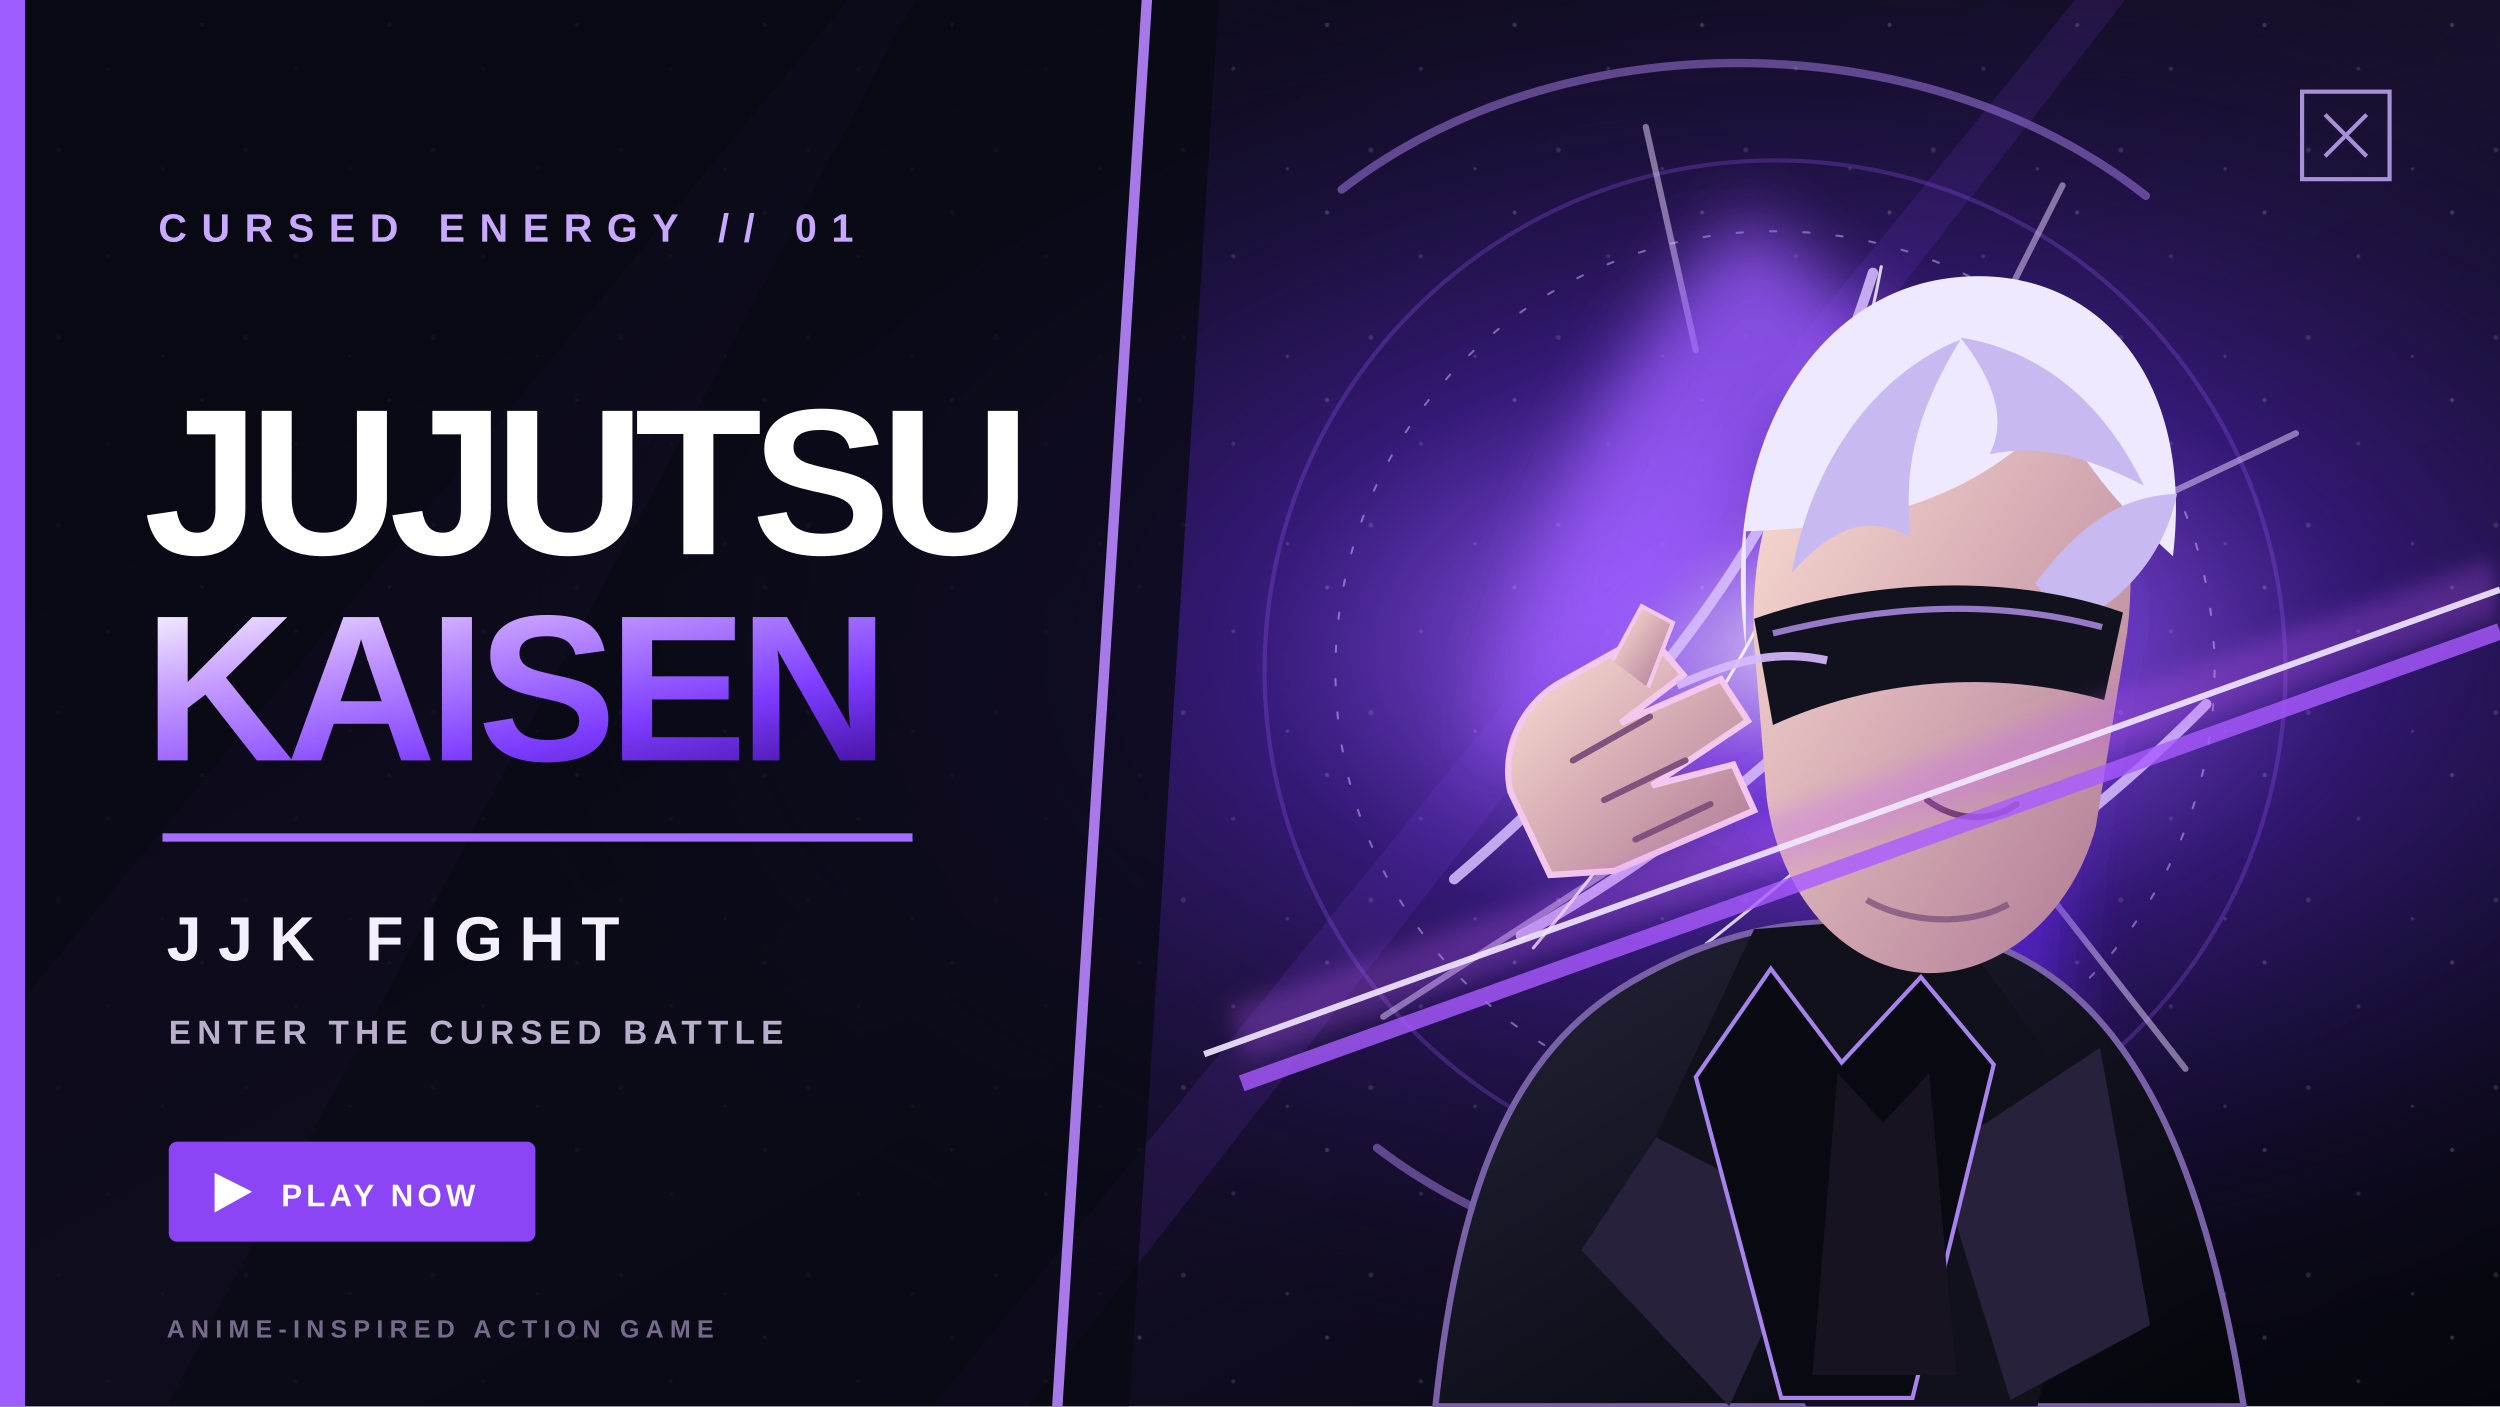
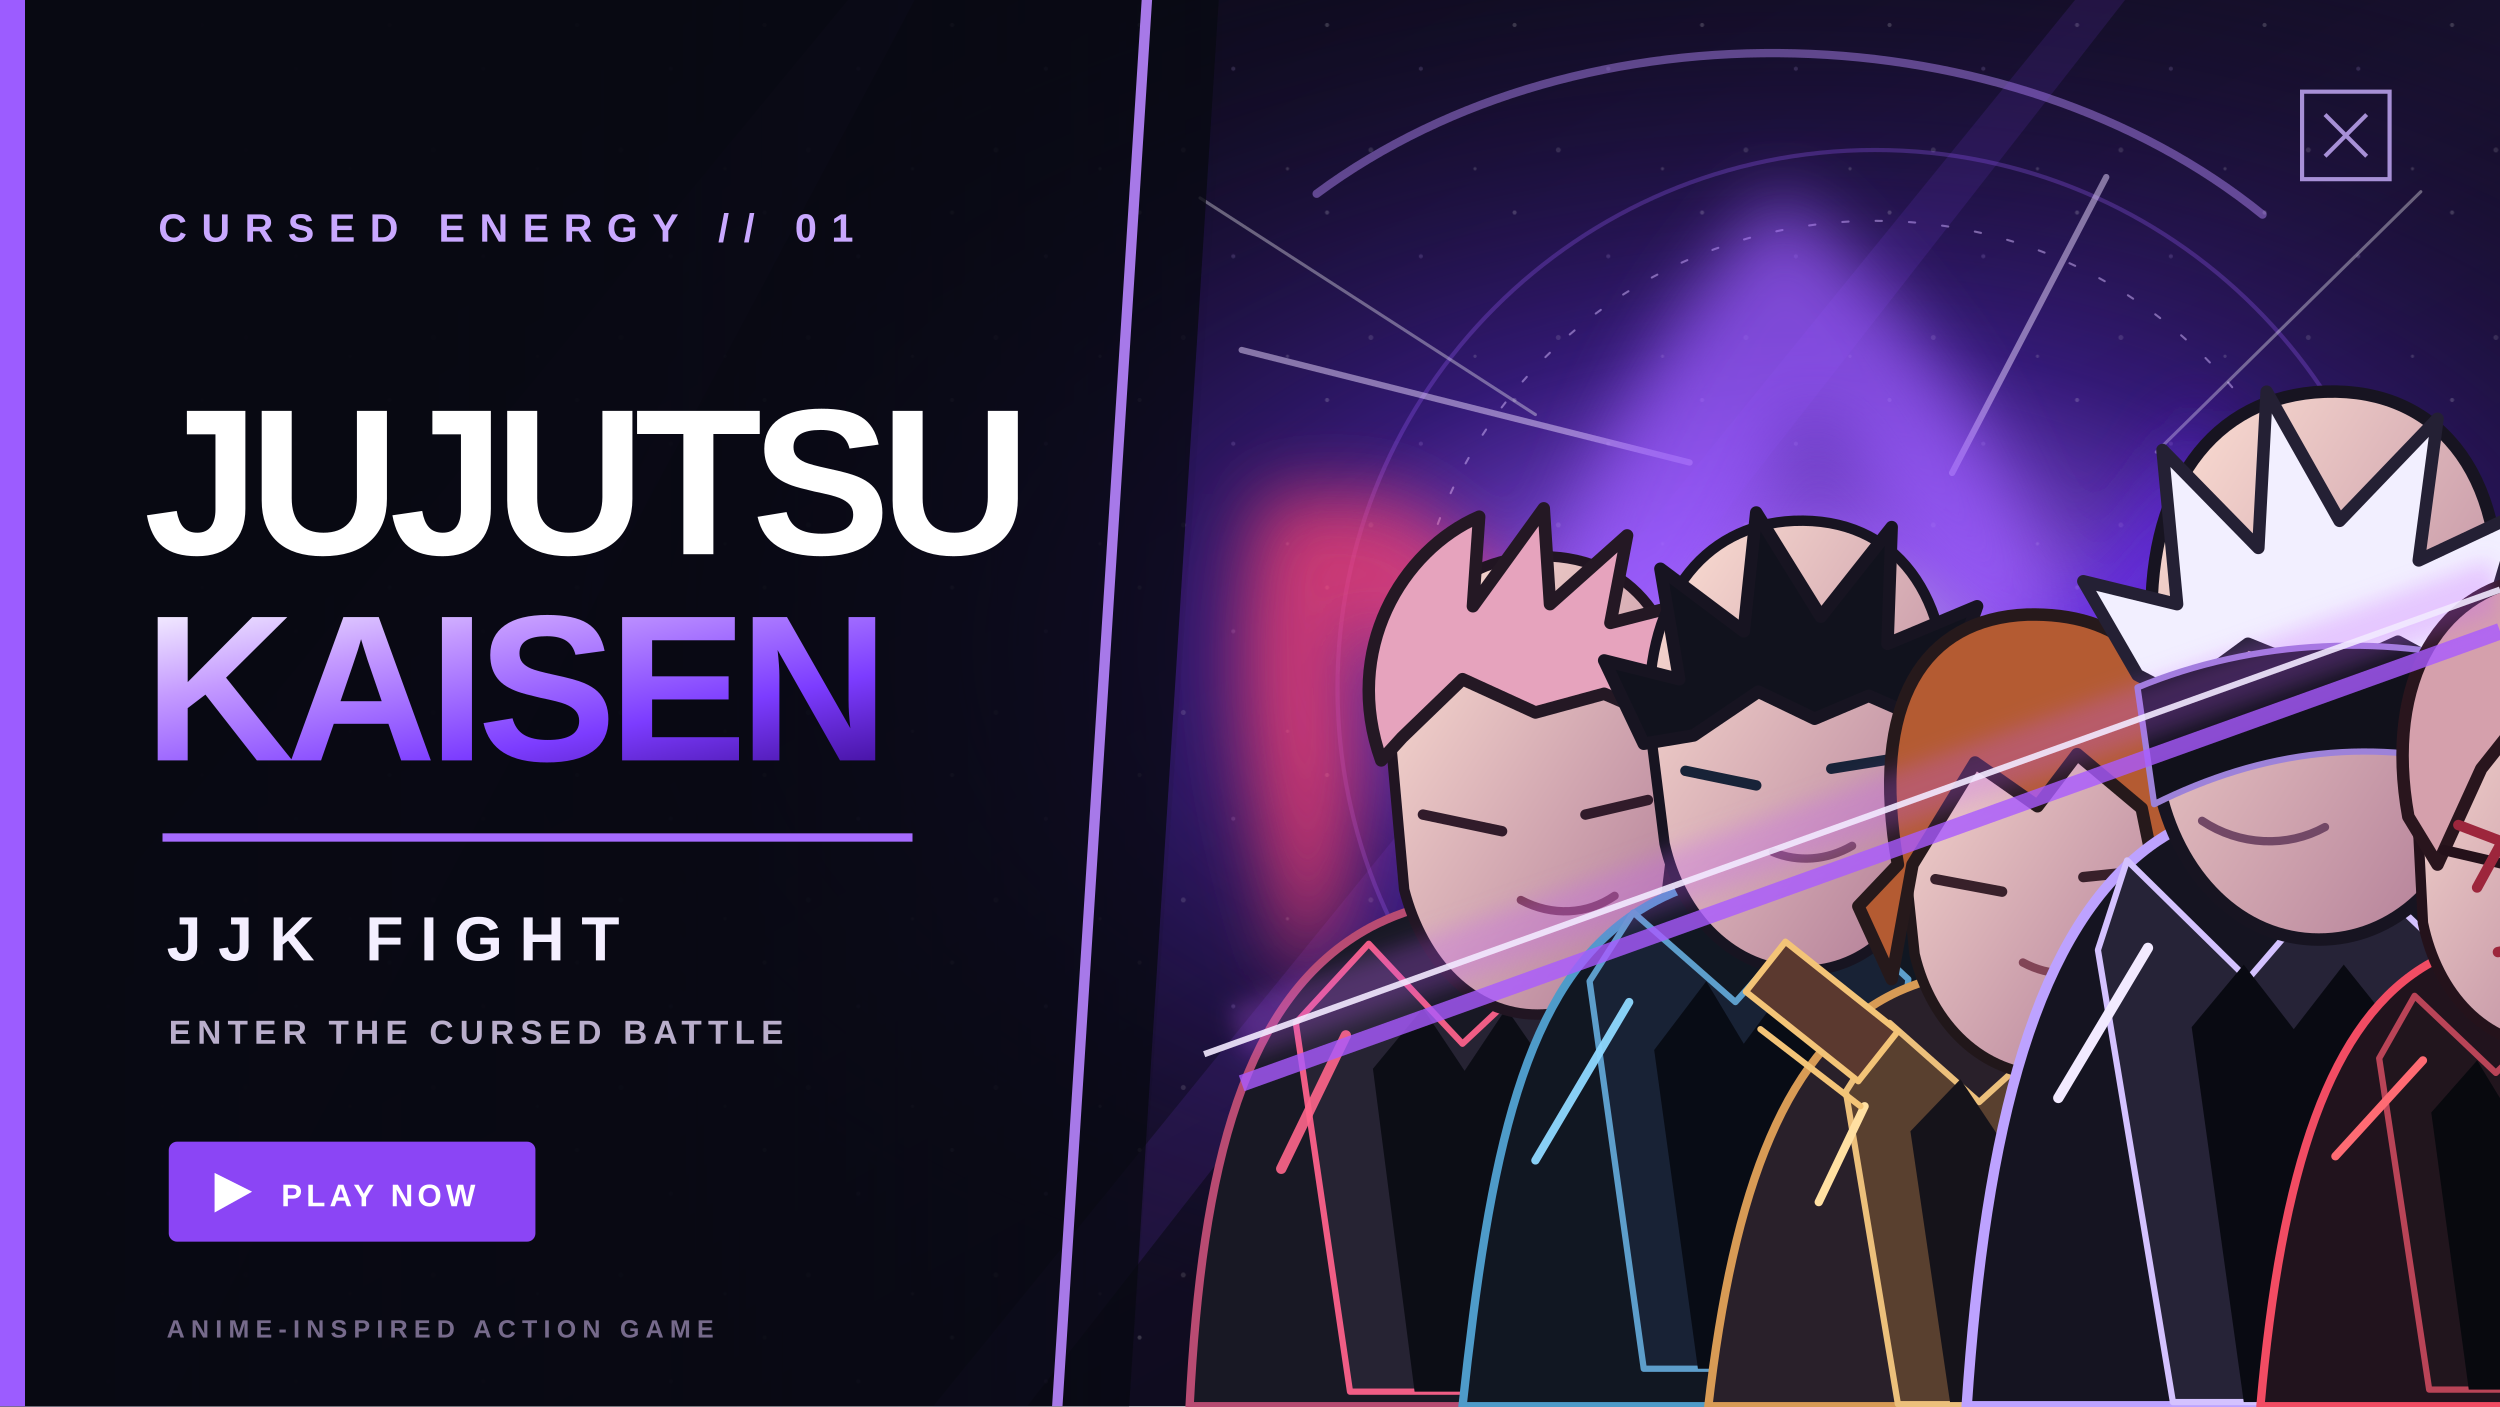
<svg xmlns="http://www.w3.org/2000/svg" width="1200" height="675" viewBox="0 0 1200 675" role="img" aria-labelledby="title desc">
  <defs>
    <linearGradient id="bg" x1="0" y1="0" x2="1" y2="1">
      <stop stop-color="#070812" />
      <stop offset=".52" stop-color="#17102d" />
      <stop offset="1" stop-color="#05060d" />
    </linearGradient>
    <radialGradient id="aura" cx="72%" cy="46%" r="53%">
      <stop stop-color="#d9c7ff" stop-opacity=".95" />
      <stop offset=".16" stop-color="#9c5cff" stop-opacity=".85" />
      <stop offset=".42" stop-color="#5424c7" stop-opacity=".48" />
      <stop offset="1" stop-color="#160b2c" stop-opacity="0" />
    </radialGradient>
    <linearGradient id="violet" x1="0" y1="0" x2="1" y2="1">
      <stop stop-color="#f2eaff" />
      <stop offset=".28" stop-color="#c49aff" />
      <stop offset=".7" stop-color="#7c3cff" />
      <stop offset="1" stop-color="#4814a6" />
    </linearGradient>
    <linearGradient id="coat" x1="0" y1="0" x2="1" y2="1">
-       <stop stop-color="#25243a" />
-       <stop offset=".5" stop-color="#11121e" />
-       <stop offset="1" stop-color="#05060b" />
+       <stop stop-color="#34304b" />
+       <stop offset=".5" stop-color="#151421" />
+       <stop offset="1" stop-color="#06070d" />
    </linearGradient>
    <linearGradient id="skin" x1="0" y1="0" x2="1" y2="1">
      <stop stop-color="#ffe2d5" />
      <stop offset="1" stop-color="#ad7793" />
    </linearGradient>
    <filter id="glow" x="-80%" y="-80%" width="260%" height="260%">
      <feGaussianBlur stdDeviation="17" />
    </filter>
    <filter id="soft" x="-30%" y="-30%" width="160%" height="160%">
      <feGaussianBlur stdDeviation="5" />
    </filter>
    <pattern id="grain" width="90" height="90" patternUnits="userSpaceOnUse">
      <circle cx="7" cy="12" r="1" fill="#fff" opacity=".17" />
      <circle cx="52" cy="33" r="1" fill="#cbb2ff" opacity=".16" />
      <circle cx="28" cy="72" r="1.2" fill="#fff" opacity=".12" />
      <circle cx="78" cy="81" r=".8" fill="#fff" opacity=".14" />
    </pattern>
+     <linearGradient id="panelFade" x1="0" y1="0" x2="1" y2="0">
+       <stop stop-color="#090812" />
+       <stop offset=".55" stop-color="#090812" stop-opacity=".72" />
+       <stop offset="1" stop-color="#090812" stop-opacity="0" />
+     </linearGradient>
  </defs>
  <rect width="1200" height="675" fill="url(#bg)" />
  <path d="M0 0h1200v675H0z" fill="url(#aura)" />
  <path d="M0 0h1200v675H0z" fill="url(#grain)" />
  <g fill="none" stroke-linecap="round">
-     <circle cx="852" cy="322" r="245" stroke="#9c5cff" stroke-width="2" opacity=".25" />
-     <circle cx="852" cy="322" r="211" stroke="#d5b9ff" stroke-width="1" stroke-dasharray="3 13" opacity=".5" />
-     <path d="M644 91c104-81 278-82 386 3M661 551c111 85 277 72 377-5" stroke="#b98bff" stroke-width="4" opacity=".45" />
-     <path d="M790 61l24 107m176-79-53 105m165 14-99 47m-339 233 108-70m277 95-76-97" stroke="#e9d8ff" stroke-width="3" opacity=".5" />
+     <circle cx="900" cy="330" r="258" stroke="#9c5cff" stroke-width="2" opacity=".28" />
+     <circle cx="900" cy="330" r="224" stroke="#d5b9ff" stroke-width="1" stroke-dasharray="3 13" opacity=".5" />
+     <path d="M632 93c128-95 333-88 454 10M644 559c125 78 319 63 430-14" stroke="#b98bff" stroke-width="4" opacity=".45" />
+     <path d="M596 168l215 54m-159 355 190-128m169-364-74 142m190 147-153 25m-11 236-67-116" stroke="#e9d8ff" stroke-width="3" opacity=".5" />
+     <path d="M576 95l161 104M583 580l178-111m401-377-127 125m162 191-174 37" stroke="#fff" stroke-width="1.5" opacity=".35" />
  </g>
  <path d="M0 493 407 0h32L80 675H0zm448 182L996 0h24L493 675z" fill="#8a44ff" opacity=".12" />
-   <g filter="url(#glow)" opacity=".78">
-     <path d="M838 103c70 52 123 119 141 208-59-41-91-69-119-122-28 79-75 135-151 181 34-106 49-190 129-267z" fill="#9c5cff" />
-     <path d="M1018 271c-60 57-112 98-204 116 71 28 128 62 175 128-6-94 12-167 29-244z" fill="#6327e8" />
+   <g filter="url(#glow)" opacity=".72">
+     <path d="M855 92c78 70 123 143 133 232-55-39-95-82-119-131-26 80-75 145-163 193 42-113 67-214 149-294z" fill="#9c5cff" />
+     <path d="M1060 192c-47 79-100 139-187 190 85 10 151 35 218 91-25-91-28-177-31-281z" fill="#6327e8" />
+     <path d="M667 237c45 27 82 66 103 119-47-10-86-27-124-57 14 60 8 114-20 177-24-77-43-151-20-239z" fill="#ff426e" />
  </g>
-   <g fill="none" stroke-linecap="round">
-     <path d="M698 422c96-82 163-171 201-291m-169 318c94-52 179-129 249-231m-197 288c108-32 196-86 277-168" stroke="#d8c0ff" stroke-width="5" opacity=".85" />
-     <path d="M736 455c98-117 144-206 167-327m-84 325c92-72 162-145 216-234" stroke="#fff" stroke-width="1.5" opacity=".8" />
+   <g stroke-linejoin="round" stroke-linecap="round">
+     <g transform="translate(566 265)">
+       <path d="M5 410c6-116 26-197 87-230 40-21 91-18 126 7 47 34 61 113 69 223z" fill="#181824" stroke="#b84b72" stroke-width="4" />
+       <path d="M91 188l45 48 48-45 33 31-23 181h-112l-26-177z" fill="#262333" stroke="#f05d85" stroke-width="3" />
+       <path d="M117 219l20 30 20-30 20 29-20 155h-44l-20-155z" fill="#0c0d15" />
+       <path d="M102 95c-1-58 27-93 72-93 47 0 72 38 68 96l-8 66c-8 34-32 58-62 58-31 0-55-25-64-60z" fill="url(#skin)" stroke="#211522" stroke-width="5" />
+       <path d="M97 100C78 47 107-1 144-17l-3 43 34-47 3 46 37-33-8 42 39-10-12 57-30-13-33 9-35-16-29 28z" fill="#e6a3bd" stroke="#241824" stroke-width="6" />
+       <path d="M117 126l38 8m40-8 30-7" fill="none" stroke="#311b2a" stroke-width="5" />
+       <path d="M164 167c15 8 32 7 45-2" fill="none" stroke="#7a3d54" stroke-width="4" />
+       <path d="M49 296l31-64m179 34 28 56" stroke="#ff668b" stroke-width="5" opacity=".9" />
+     </g>
+     <g transform="translate(698 238)">
+       <path d="M4 437c13-120 29-203 85-238 40-25 91-24 131 2 50 32 68 117 75 236z" fill="#111722" stroke="#4e9bc9" stroke-width="4" />
+       <path d="M86 200l49 43 43-48 40 37-20 187H91L65 233z" fill="#182235" stroke="#5d9ecb" stroke-width="3" />
+       <path d="M121 233l18 30 20-27 21 29-20 154h-43l-21-153z" fill="#080c15" />
+       <path d="M94 111c-4-60 25-97 69-99 49-2 77 36 73 96l-7 61c-7 35-31 59-62 59-33 0-58-26-66-61z" fill="url(#skin)" stroke="#171421" stroke-width="5" />
+       <path d="M91 119 72 79l36 9-9-53 40 30 6-57 31 50 34-43-2 56 43-18-20 57-32-14-26 11-27-13-31 21z" fill="#11121d" stroke="#171421" stroke-width="6" />
+       <path d="M111 132l34 7m36-8 31-5" stroke="#182338" stroke-width="5" />
+       <path d="M153 171c12 5 26 4 38-3" fill="none" stroke="#75465e" stroke-width="4" />
+       <path d="M39 319l45-76m208 34-37 47" stroke="#8ed8ff" stroke-width="4" opacity=".95" />
+     </g>
+     <g transform="translate(820 290)">
+       <path d="M0 385c12-104 37-174 91-199 38-17 83-15 119 9 44 29 60 102 66 190z" fill="#29202a" stroke="#d89b55" stroke-width="4" />
+       <path d="M87 201l43 38 43-39 34 31-19 153H91L66 234z" fill="#59402f" stroke="#ecc07b" stroke-width="3" />
+       <path d="M121 228l18 27 18-27 18 26-17 129h-42l-19-130z" fill="#15131a" />
+       <path d="M93 111c-2-58 25-94 68-94 46 0 71 38 68 94l-6 57c-6 34-29 58-60 58-31 0-56-24-64-58z" fill="url(#skin)" stroke="#21171a" stroke-width="5" />
+       <path d="M91 125c-14-79 13-118 62-120 44-1 72 21 82 79l-18 58-9-44-31-26-19 25-30-21-30 49-10 55-16-35z" fill="#b45b32" stroke="#26191b" stroke-width="6" />
+       <path d="M109 132l32 6m39-7 29-3" stroke="#38202a" stroke-width="5" />
+       <path d="M151 172c13 7 27 7 39-1" fill="none" stroke="#814456" stroke-width="4" />
+       <path d="M53 287l22-46m198 30-25-47" stroke="#ffe0a2" stroke-width="4" />
+       <path d="M25 204l48 37m-55-55 19-24 54 43-19 24z" fill="#5b392f" stroke="#f3c477" stroke-width="3" />
+     </g>
+     <g transform="translate(944 183)">
+       <path d="M0 492c9-134 33-231 91-271 43-29 100-27 145 5 58 41 73 133 81 266z" fill="#151421" stroke="#bda2ff" stroke-width="5" />
+       <path d="M77 230l58 57 49-57 47 45-18 215H99L63 273z" fill="#262337" stroke="#d4c2ff" stroke-width="3" />
+       <path d="M133 280l24 31 24-31 24 30-24 180h-48l-25-180z" fill="#090a12" />
+       <path d="M89 123c-4-72 29-116 83-118 57-2 90 44 82 116l-11 77c-8 43-38 70-74 70-37 0-68-30-77-75z" fill="url(#skin)" stroke="#171421" stroke-width="6" />
+       <path d="M82 141 56 96l45 11-7-74 46 47 4-75 35 62 47-49-9 68 49-23-24 81-35-19-35 16-37-15-34 25z" fill="#f2efff" stroke="#242034" stroke-width="6" />
+       <path d="M82 147c55-23 123-27 181-8l-10 48c-57-17-111-10-163 16z" fill="#11111b" stroke="#9d82d9" stroke-width="3" />
+       <path d="M113 211c18 12 41 13 59 3" fill="none" stroke="#724866" stroke-width="4" />
+       <path d="M44 344l43-72m249 40-41-71" stroke="#f2eaff" stroke-width="5" />
+     </g>
+     <g transform="translate(1090 273)">
+       <path d="M-5 402c10-113 33-186 82-213 40-22 87-19 122 9 43 34 56 109 62 204z" fill="#21131d" stroke="#f24c63" stroke-width="4" />
+       <path d="M69 205l39 37 40-39 33 32-19 159H76L52 235z" fill="#21151d" stroke="#b94457" stroke-width="3" />
+       <path d="M99 236l17 28 18-28 18 26-16 132h-41L77 261z" fill="#08090e" />
+       <path d="M70 111c-2-57 23-91 63-92 45-1 70 37 66 95l-7 58c-7 34-28 57-58 57-31 0-54-25-61-59z" fill="url(#skin)" stroke="#24121b" stroke-width="5" />
+       <path d="M66 119c-12-66 16-112 65-115 35-2 59 14 73 50l-27 2-23 25-26-19-27 34-21 46z" fill="#d5a0ac" stroke="#29151d" stroke-width="6" />
+       <path d="M83 135l30 7m35-8 29-4" stroke="#24111a" stroke-width="5" />
+       <path d="M127 166c12 5 25 3 35-4" fill="none" stroke="#572331" stroke-width="4" />
+       <path d="M90 123l21 8-12 22m47-28 19-10-3 26m-53 43 21-4" fill="none" stroke="#9d263c" stroke-width="5" />
+       <path d="M31 282l42-46m202 29-40-48" stroke="#ff6b73" stroke-width="4" />
+     </g>
  </g>
-   <g>
-     <path d="M689 675c12-113 40-175 100-207 42-23 84-31 139-22 81 13 126 86 149 229H689z" fill="url(#coat)" stroke="#7961a8" stroke-width="3" />
-     <path d="M842 446l-47 99 72 130h111l30-135-74-101z" fill="#11111b" />
-     <path d="M795 546l76 39-41 90-71-75zm213-43-79 52 36 117 67-36z" fill="#27213b" />
-     <path d="M850 465l34 45 38-41 35 42-39 160h-63l-41-154z" fill="#080911" stroke="#a783ed" stroke-width="2" />
-     <path d="M882 515l22 24 22-24 13 145h-69z" fill="#171321" />
-     <path d="M842 309c-4-78 32-132 92-134 62-2 97 49 87 129l-15 93c-12 44-48 72-83 70-40-3-69-39-75-84z" fill="url(#skin)" />
-     <path d="M838 311c-13-91 28-166 94-177 69-11 122 42 111 133-22-20-42-42-56-70-29 34-75 56-149 58z" fill="#eee9ff" />
-     <path d="M860 275c10-55 41-96 81-112-23 38-27 63-24 95-16-9-33-10-57 17zm81-113c42 7 70 34 88 71-28-14-49-20-74-15 9-17 1-37-14-56zm36 118c22-30 43-42 68-43-6 28-23 50-52 64z" fill="#c9b9f1" />
-     <path d="M842 297c48-17 118-24 177-3l-9 42c-53-15-111-10-159 12z" fill="#12111e" />
-     <path d="M851 304c53-13 104-17 158-3" fill="none" stroke="#b895f1" stroke-width="3" opacity=".8" />
-     <path d="M925 384c13 10 30 11 43 2" fill="none" stroke="#713c68" stroke-width="3" stroke-linecap="round" />
-     <path d="M896 432c19 11 49 13 68 2" fill="none" stroke="#754b75" stroke-width="3" opacity=".7" />
-     <path d="M725 380c-5-23 8-44 25-53l41-23 17 20-30 23 48-21 13 20-46 31 39-10 10 22-67 29-31 2z" fill="url(#skin)" stroke="#f4c8ee" stroke-width="3" />
-     <path d="M755 365l37-21m-22 40 39-19m-24 38 36-17" fill="none" stroke="#81527e" stroke-width="3" stroke-linecap="round" />
-     <path d="M774 317l14-26 15 8-12 31" fill="url(#skin)" stroke="#f4c8ee" stroke-width="2" />
-     <path d="M805 329c30-13 49-17 72-12" fill="none" stroke="#d8baff" stroke-width="4" opacity=".9" />
-   </g>
+   <path d="M0 0h590l-48 675H0z" fill="url(#panelFade)" />
  <path d="M594 496 1200 281" stroke="#c45bff" stroke-width="26" opacity=".27" filter="url(#soft)" />
  <path d="M578 506 1200 283" stroke="#f2e9ff" stroke-width="3" opacity=".9" />
  <path d="M596 520 1200 303" stroke="#a95aff" stroke-width="8" opacity=".8" />
  <path d="M0 0h585l-43 675H0z" fill="#080912" opacity=".78" />
  <path d="M548 0h5L510 675h-5z" fill="#b885ff" opacity=".9" />
  <path d="M0 0h12v675H0z" fill="#9c5cff" />
  <text x="76" y="116" fill="#c9a8ff" font-family="Arial, Helvetica, sans-serif" font-size="19" font-weight="700" letter-spacing="7">CURSED ENERGY // 01</text>
  <text x="69" y="266" fill="#fff" font-family="Arial Black, Arial, Helvetica, sans-serif" font-size="100" font-weight="900" letter-spacing="-5">JUJUTSU</text>
  <text x="69" y="365" fill="url(#violet)" font-family="Arial Black, Arial, Helvetica, sans-serif" font-size="100" font-weight="900" letter-spacing="-4">KAISEN</text>
  <path d="M78 402h360" stroke="#a66bff" stroke-width="4" />
  <text x="80" y="461" fill="#f4efff" font-family="Arial, Helvetica, sans-serif" font-size="30" font-weight="800" letter-spacing="8">JJK FIGHT</text>
  <text x="81" y="501" fill="#b9aecb" font-family="Arial, Helvetica, sans-serif" font-size="16" font-weight="600" letter-spacing="3">ENTER THE CURSED BATTLE</text>
  <g transform="translate(81 548)">
    <rect width="176" height="48" rx="4" fill="#8b45f5" />
    <path d="M22 15l18 9-18 10z" fill="#fff" />
    <text x="54" y="31" fill="#fff" font-family="Arial, Helvetica, sans-serif" font-size="15" font-weight="800" letter-spacing="2">PLAY NOW</text>
  </g>
  <text x="80" y="642" fill="#766a8b" font-family="Arial, Helvetica, sans-serif" font-size="12" font-weight="700" letter-spacing="3">ANIME-INSPIRED ACTION GAME</text>
  <g transform="translate(1105 44)" fill="none" stroke="#cbb0ff" opacity=".8">
    <path d="M0 0h42v42H0z" stroke-width="2" />
    <path d="M11 11l20 20m0-20L11 31" stroke-width="2" />
  </g>
</svg>
